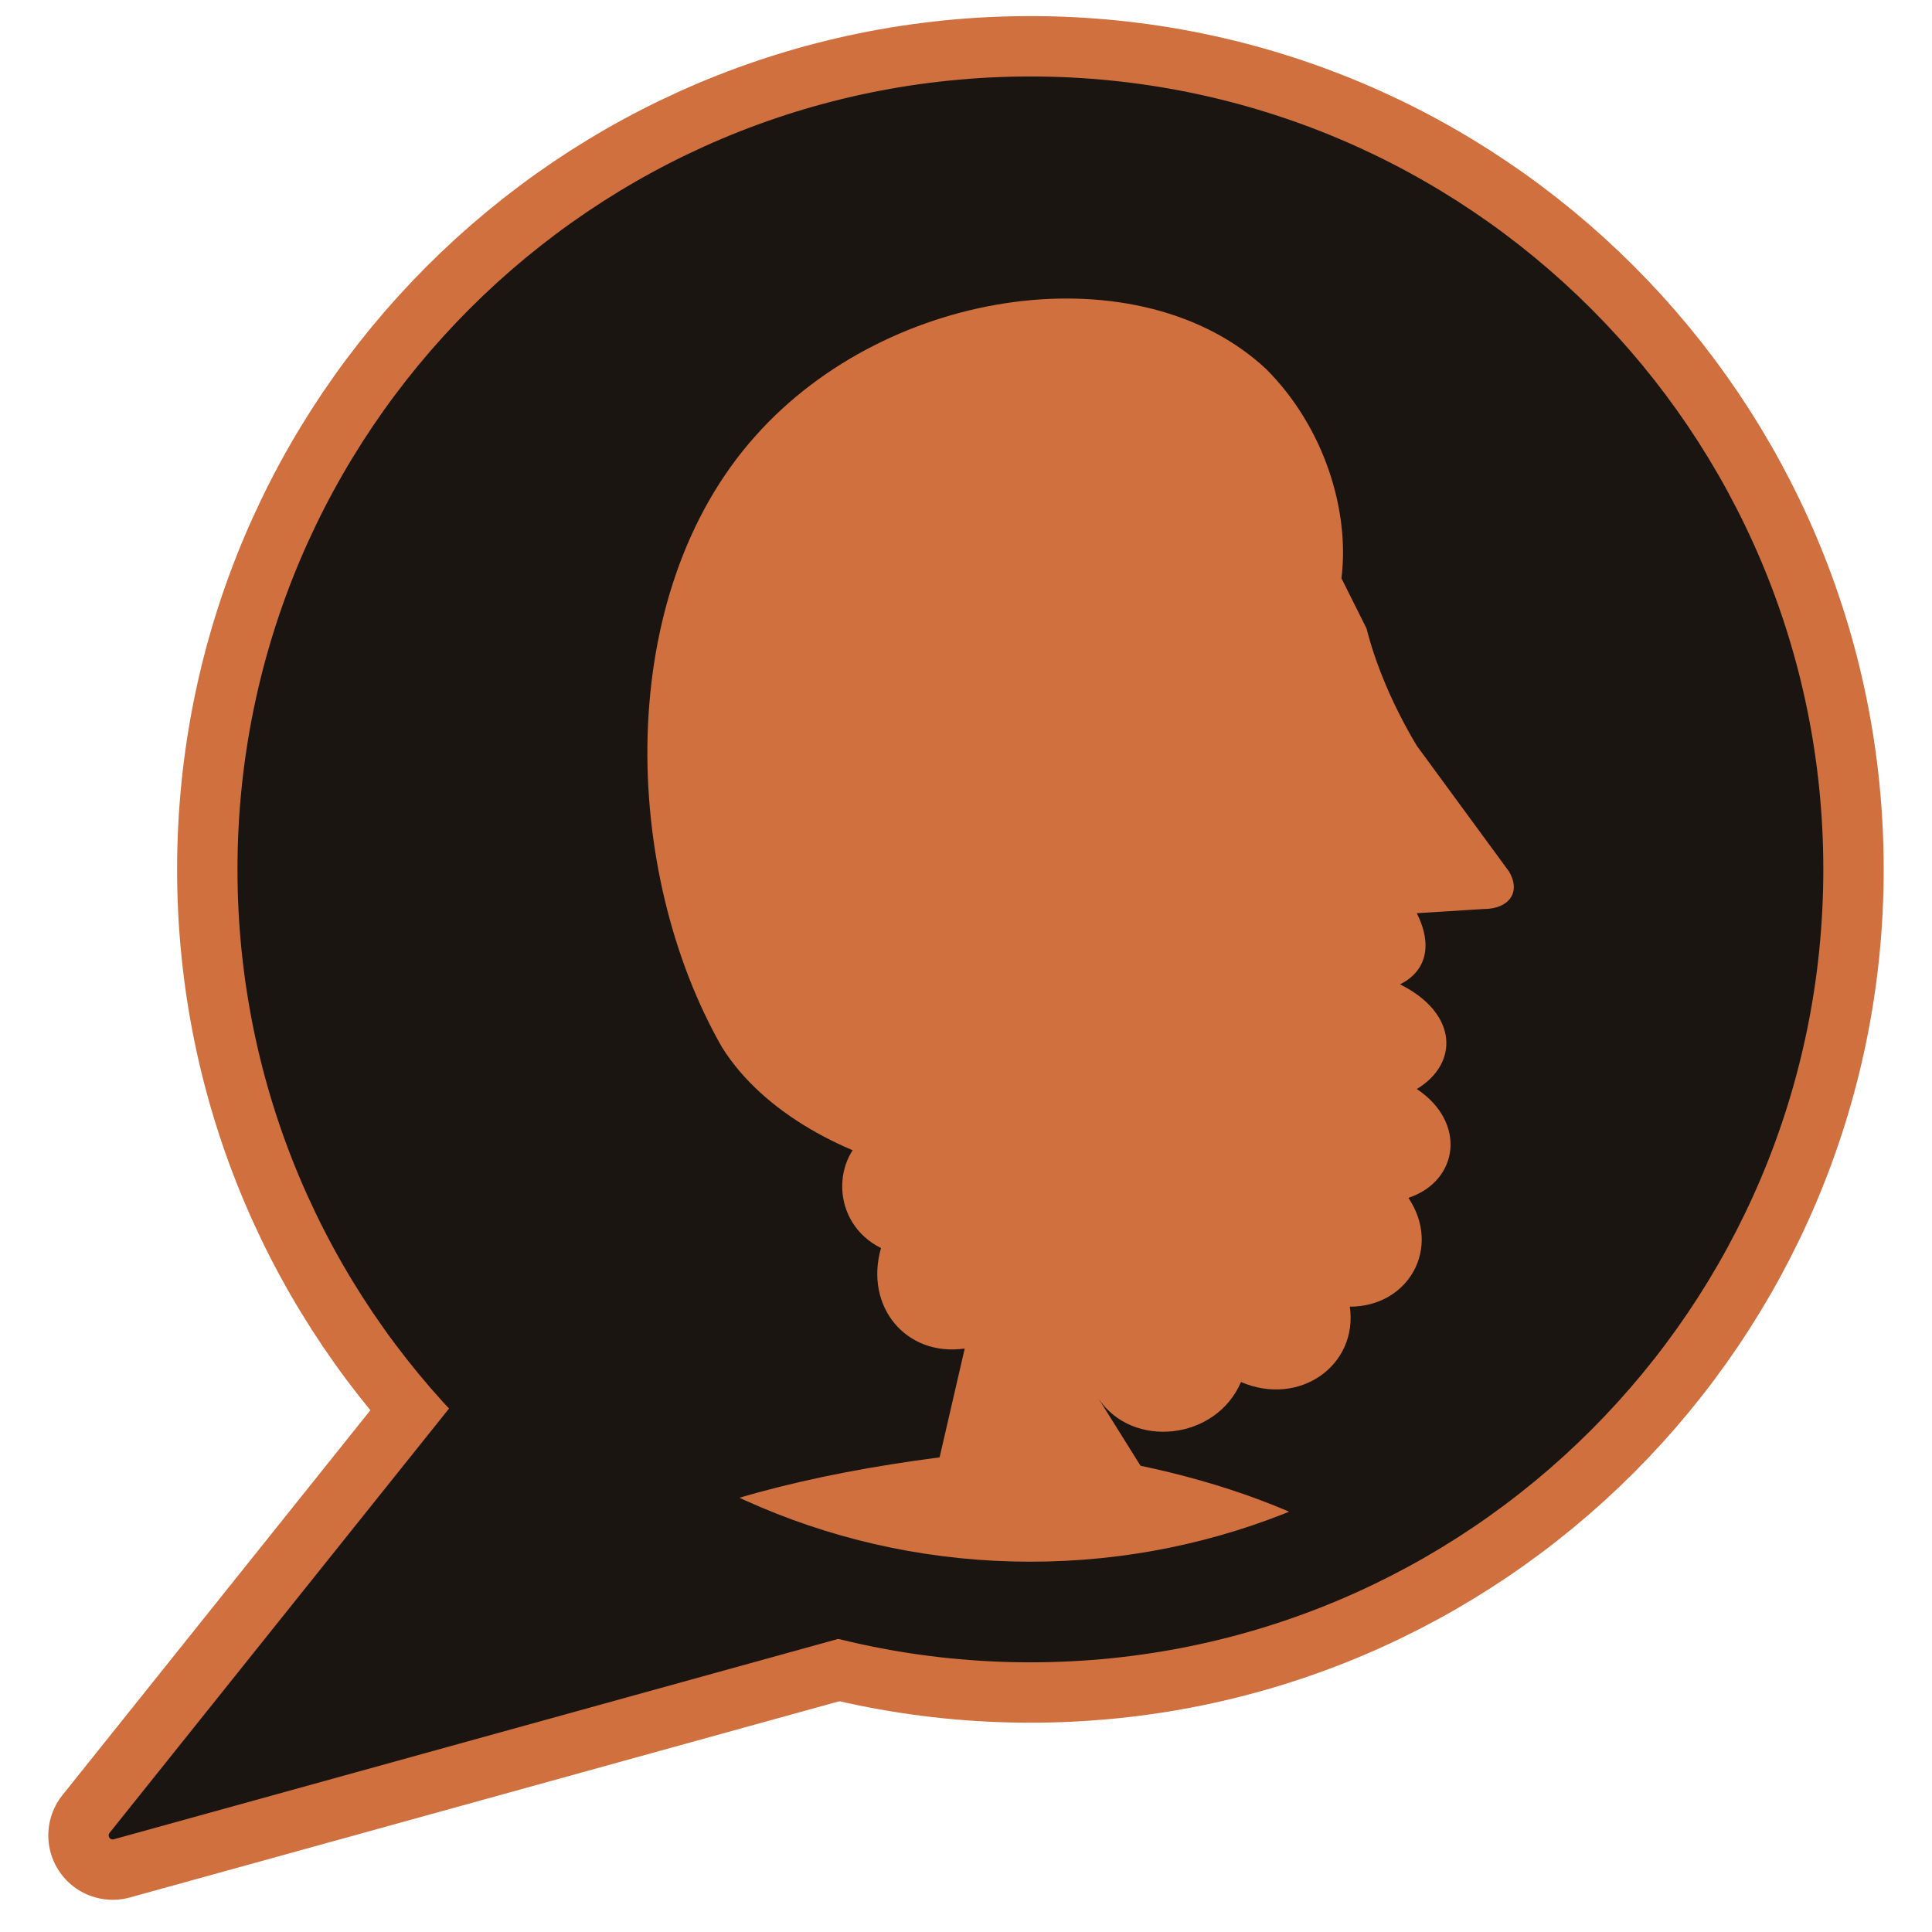
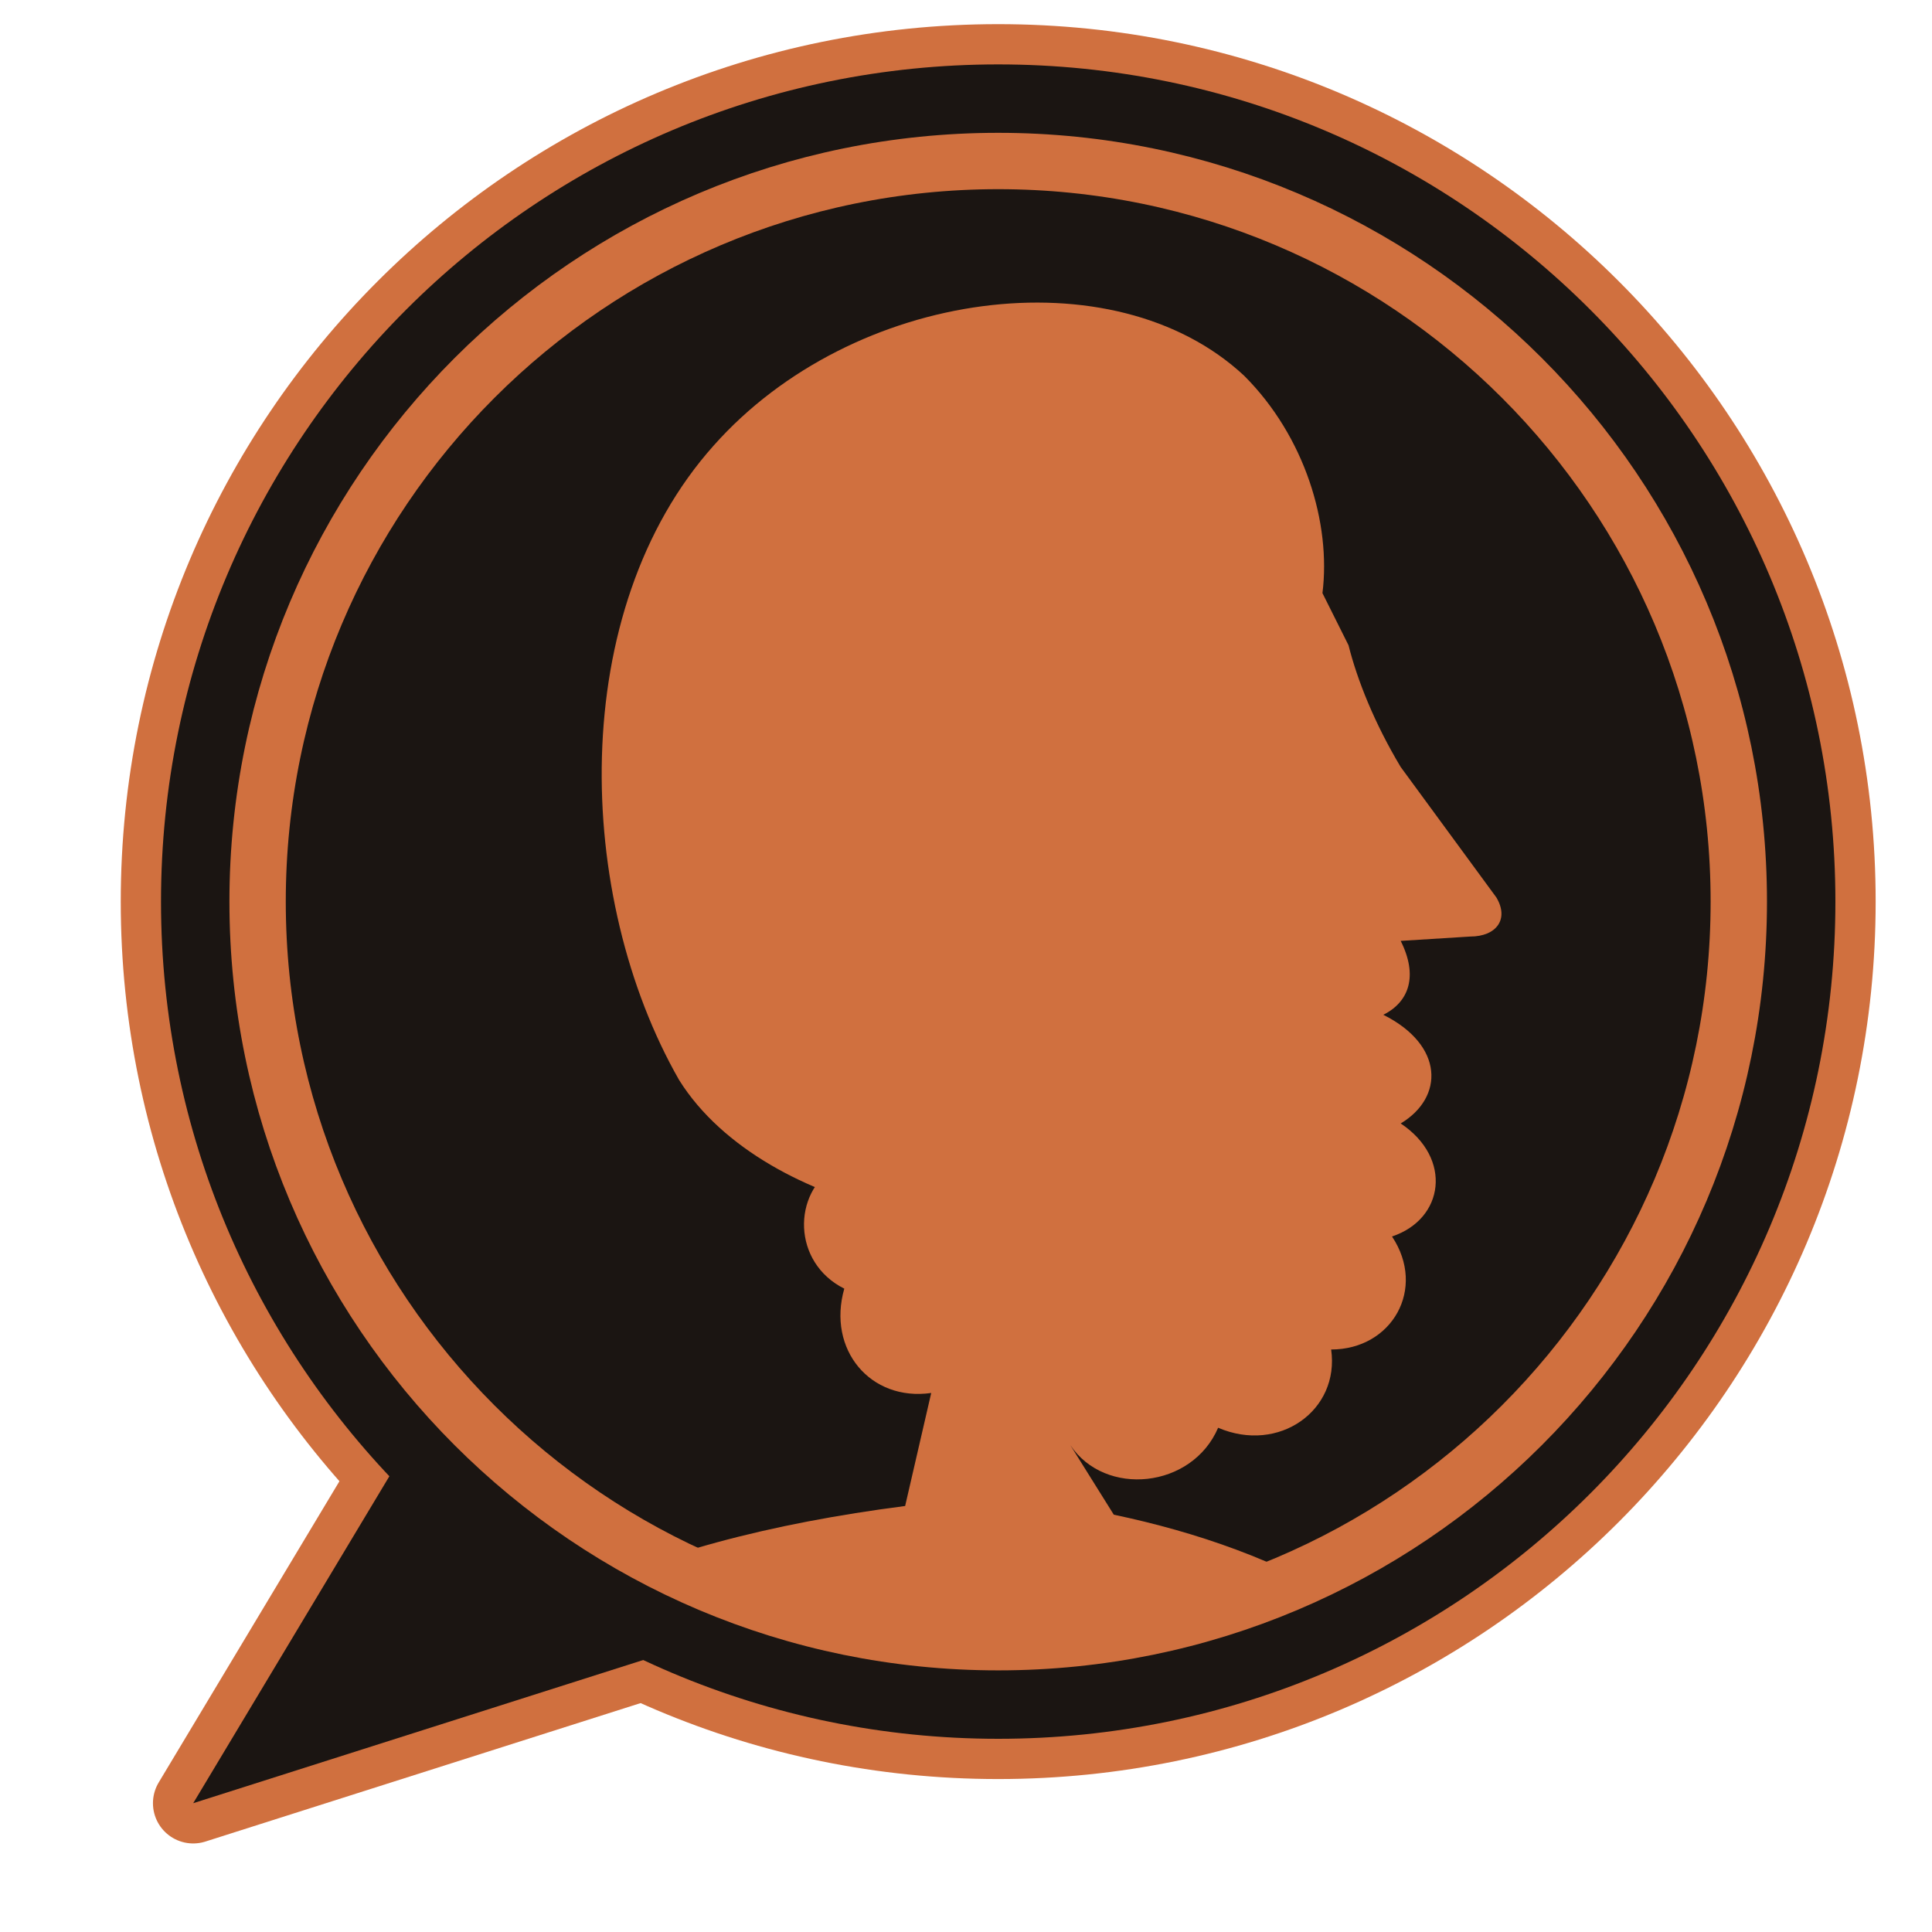
<svg xmlns="http://www.w3.org/2000/svg" viewBox="0 0 120 120">
  <defs>
    <clipPath id="face">
-       <circle cx="64" cy="54" r="43" />
+       <circle cx="62" cy="56" r="46" />
    </clipPath>
  </defs>
-   <g stroke="#d0703f" stroke-width="8" stroke-linejoin="round">
-     <circle cx="64" cy="54" r="49" />
-     <path d="M 31 84 L 7 114 L 54 101 Z" />
+   <g stroke="#d0703f" stroke-width="5" stroke-linejoin="round">
+     <circle cx="62" cy="56" r="52" />
+     <path d="M30 82 L12 112 L56 98 Z" />
  </g>
-   <g fill="#1b1512" stroke="#1b1512" stroke-width="0.5">
-     <circle cx="64" cy="54" r="49" />
-     <path d="M 31 84 L 7 114 L 54 101 Z" stroke-linejoin="round" />
+   <g fill="#1b1512">
+     <circle cx="62" cy="56" r="52" />
+     <path d="M30 82 L12 112 L56 98 Z" />
  </g>
  <g clip-path="url(#face)">
-     <g transform="translate(62 64) scale(0.26) translate(-262 -300)">
+     <g transform="translate(60 66) scale(0.27) translate(-262 -300)">
      <path d="M 196 304 C 172 262 170 196 204 158 C 236 122 296 114 326 142 C 340 156 346 176 344 192 L 350 204 C 352 212 356 222 362 232 L 384 262 C 387 267 384 271 378 271 L 362 272 C 366 280 364 286 358 289 C 372 296 372 308 362 314 C 374 322 372 336 360 340 C 368 352 360 366 346 366 C 348 380 334 390 320 384 C 314 398 294 400 286 388 L 296 404 C 334 412 372 430 392 470 L 120 470 C 140 430 186 410 248 402 L 254 376 C 240 378 230 366 234 352 C 222 346 222 330 232 324 L 244 334 C 226 330 206 320 196 304 Z" fill="#d0703f" />
    </g>
  </g>
+   <circle cx="62" cy="56" r="46" fill="none" stroke="#d0703f" stroke-width="3.5" />
</svg>
